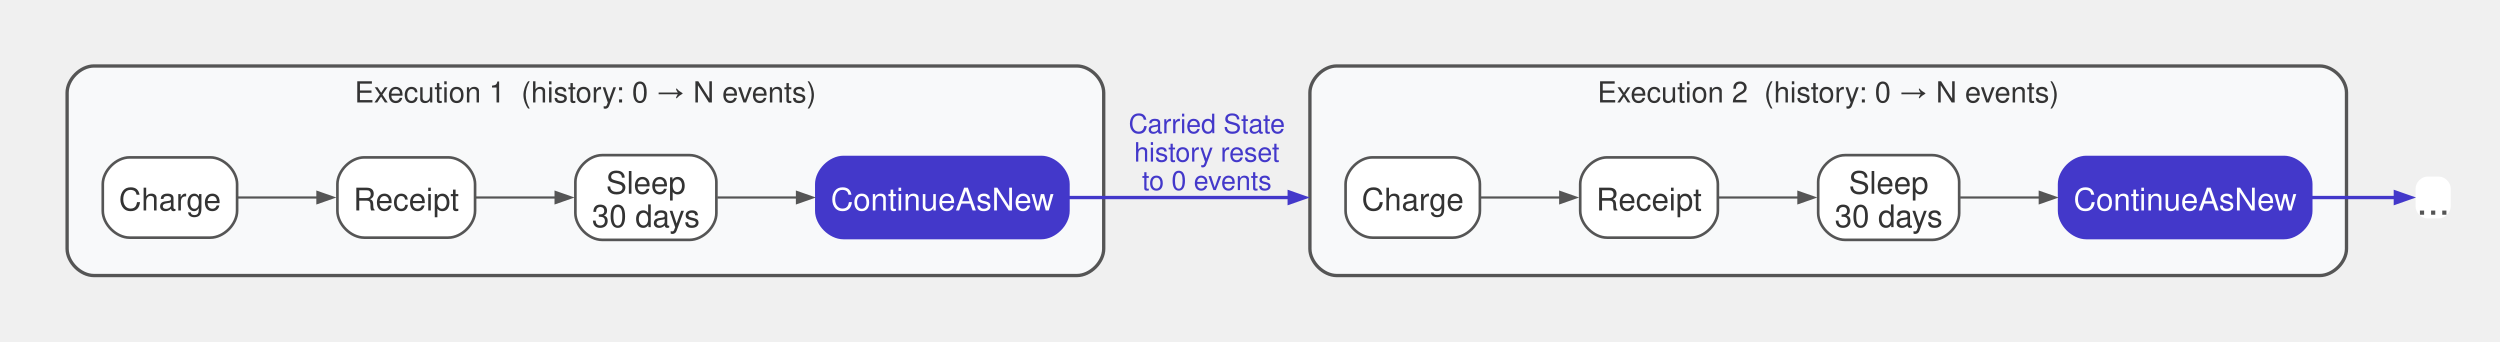
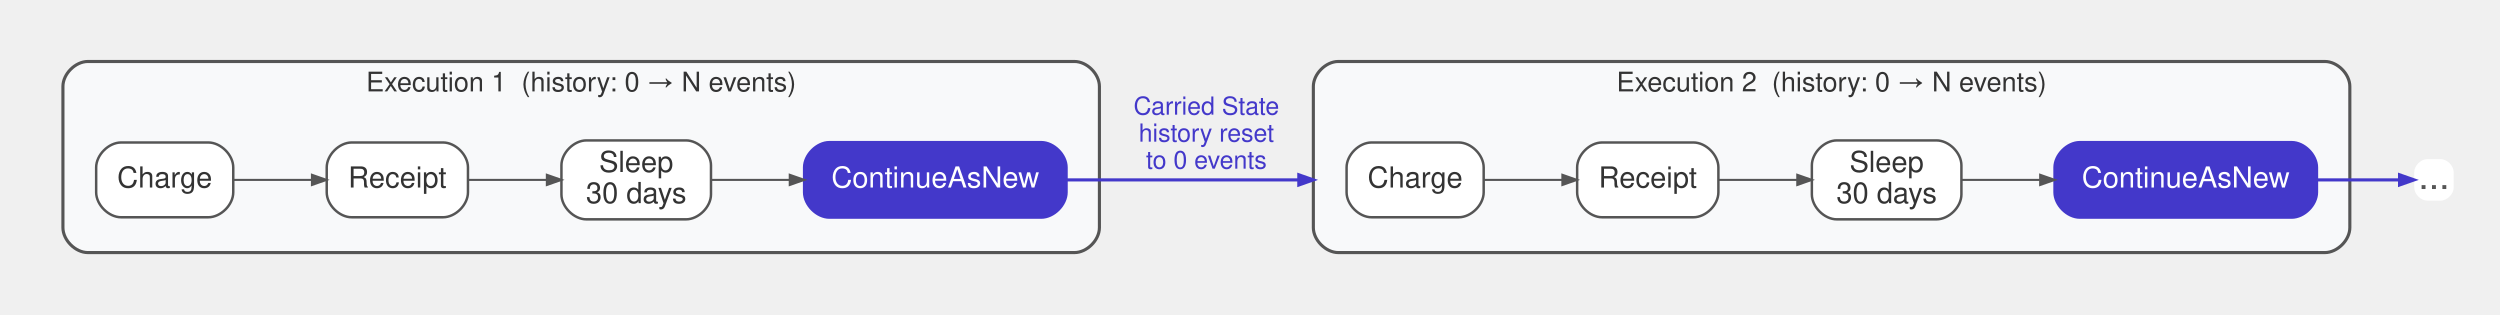
- <svg xmlns="http://www.w3.org/2000/svg" width="1120pt" height="153pt" viewBox="0.00 0.00 1120.45 153.20">
-   <g id="graph0" class="graph" transform="scale(1 1) rotate(0) translate(21.6 131.6)">
+ <svg xmlns="http://www.w3.org/2000/svg" width="1202pt" height="151pt" viewBox="0.00 0.00 1202.20 151.20">
+   <g id="graph0" class="graph" transform="scale(1 1) rotate(0) translate(21.6 129.6)">
    <g id="clust1" class="cluster">
-       <path fill="#f8f9fa" stroke="#555555" stroke-width="1.5" d="M20,-8C20,-8 461,-8 461,-8 467,-8 473,-14 473,-20 473,-20 473,-90 473,-90 473,-96 467,-102 461,-102 461,-102 20,-102 20,-102 14,-102 8,-96 8,-90 8,-90 8,-20 8,-20 8,-14 14,-8 20,-8" />
-       <text text-anchor="middle" x="240.5" y="-85.65" font-family="Helvetica,sans-Serif" font-size="13.00" fill="#333333">Execution 1  (history: 0 → N events)</text>
+       <path fill="#f8f9fa" stroke="#555555" stroke-width="1.5" d="M20,-8C20,-8 495,-8 495,-8 501,-8 507,-14 507,-20 507,-20 507,-88 507,-88 507,-94 501,-100 495,-100 495,-100 20,-100 20,-100 14,-100 8,-94 8,-88 8,-88 8,-20 8,-20 8,-14 14,-8 20,-8" />
+       <text text-anchor="middle" x="257.5" y="-85.6" font-family="Helvetica,sans-Serif" font-size="13.00" fill="#333333">Execution 1  (history: 0 → N events)</text>
    </g>
    <g id="clust2" class="cluster">
-       <path fill="#f8f9fa" stroke="#555555" stroke-width="1.5" d="M577.5,-8C577.5,-8 1018.5,-8 1018.5,-8 1024.5,-8 1030.5,-14 1030.5,-20 1030.5,-20 1030.5,-90 1030.5,-90 1030.5,-96 1024.5,-102 1018.5,-102 1018.5,-102 577.5,-102 577.5,-102 571.5,-102 565.5,-96 565.5,-90 565.5,-90 565.5,-20 565.5,-20 565.5,-14 571.5,-8 577.5,-8" />
-       <text text-anchor="middle" x="798" y="-85.65" font-family="Helvetica,sans-Serif" font-size="13.00" fill="#333333">Execution 2  (history: 0 → N events)</text>
+       <path fill="#f8f9fa" stroke="#555555" stroke-width="1.5" d="M622,-8C622,-8 1097,-8 1097,-8 1103,-8 1109,-14 1109,-20 1109,-20 1109,-88 1109,-88 1109,-94 1103,-100 1097,-100 1097,-100 622,-100 622,-100 616,-100 610,-94 610,-88 610,-88 610,-20 610,-20 610,-14 616,-8 622,-8" />
+       <text text-anchor="middle" x="859.5" y="-85.6" font-family="Helvetica,sans-Serif" font-size="13.00" fill="#333333">Execution 2  (history: 0 → N events)</text>
    </g>
    <g id="node1" class="node">
-       <path fill="#ffffff" stroke="#555555" stroke-width="1.2" d="M72.25,-61C72.25,-61 36,-61 36,-61 30,-61 24,-55 24,-49 24,-49 24,-37 24,-37 24,-31 30,-25 36,-25 36,-25 72.25,-25 72.25,-25 78.25,-25 84.25,-31 84.25,-37 84.25,-37 84.25,-49 84.25,-49 84.25,-55 78.25,-61 72.25,-61" />
-       <text text-anchor="middle" x="54.12" y="-37.2" font-family="Helvetica,sans-Serif" font-size="14.00" fill="#333333">Charge</text>
+       <path fill="#ffffff" stroke="#555555" stroke-width="1.2" d="M78,-61C78,-61 36,-61 36,-61 30,-61 24,-55 24,-49 24,-49 24,-37 24,-37 24,-31 30,-25 36,-25 36,-25 78,-25 78,-25 84,-25 90,-31 90,-37 90,-37 90,-49 90,-49 90,-55 84,-61 78,-61" />
+       <text text-anchor="middle" x="57" y="-39.3" font-family="Helvetica,sans-Serif" font-size="14.00" fill="#333333">Charge</text>
    </g>
    <g id="node2" class="node">
-       <path fill="#ffffff" stroke="#555555" stroke-width="1.2" d="M179,-61C179,-61 141.25,-61 141.25,-61 135.25,-61 129.25,-55 129.25,-49 129.25,-49 129.25,-37 129.25,-37 129.25,-31 135.25,-25 141.25,-25 141.25,-25 179,-25 179,-25 185,-25 191,-31 191,-37 191,-37 191,-49 191,-49 191,-55 185,-61 179,-61" />
-       <text text-anchor="middle" x="160.12" y="-37.2" font-family="Helvetica,sans-Serif" font-size="14.00" fill="#333333">Receipt</text>
+       <path fill="#ffffff" stroke="#555555" stroke-width="1.2" d="M191,-61C191,-61 147,-61 147,-61 141,-61 135,-55 135,-49 135,-49 135,-37 135,-37 135,-31 141,-25 147,-25 147,-25 191,-25 191,-25 197,-25 203,-31 203,-37 203,-37 203,-49 203,-49 203,-55 197,-61 191,-61" />
+       <text text-anchor="middle" x="169" y="-39.3" font-family="Helvetica,sans-Serif" font-size="14.00" fill="#333333">Receipt</text>
    </g>
    <g id="edge1" class="edge">
-       <path fill="none" stroke="#555555" d="M84.65,-43C95.76,-43 108.57,-43 120.4,-43" />
-       <polygon fill="#555555" stroke="#555555" points="120.29,-45.45 127.29,-43 120.29,-40.55 120.29,-45.45" />
+       <path fill="none" stroke="#555555" d="M90.11,-43C101.88,-43 115.35,-43 127.74,-43" />
+       <polygon fill="#555555" stroke="#555555" points="127.89,-45.45 134.89,-43 127.89,-40.55 127.89,-45.45" />
    </g>
    <g id="node3" class="node">
-       <path fill="#ffffff" stroke="#555555" stroke-width="1.2" d="M287.25,-62C287.25,-62 248,-62 248,-62 242,-62 236,-56 236,-50 236,-50 236,-36 236,-36 236,-30 242,-24 248,-24 248,-24 287.25,-24 287.25,-24 293.25,-24 299.25,-30 299.25,-36 299.25,-36 299.25,-50 299.25,-50 299.25,-56 293.25,-62 287.25,-62" />
-       <text text-anchor="middle" x="267.62" y="-44.7" font-family="Helvetica,sans-Serif" font-size="14.00" fill="#333333">Sleep</text>
-       <text text-anchor="middle" x="267.62" y="-29.7" font-family="Helvetica,sans-Serif" font-size="14.00" fill="#333333">30 days</text>
+       <path fill="#ffffff" stroke="#555555" stroke-width="1.2" d="M308,-62C308,-62 260,-62 260,-62 254,-62 248,-56 248,-50 248,-50 248,-36 248,-36 248,-30 254,-24 260,-24 260,-24 308,-24 308,-24 314,-24 320,-30 320,-36 320,-36 320,-50 320,-50 320,-56 314,-62 308,-62" />
+       <text text-anchor="middle" x="284" y="-46.8" font-family="Helvetica,sans-Serif" font-size="14.00" fill="#333333">Sleep</text>
+       <text text-anchor="middle" x="284" y="-31.8" font-family="Helvetica,sans-Serif" font-size="14.00" fill="#333333">30 days</text>
    </g>
    <g id="edge2" class="edge">
-       <path fill="none" stroke="#555555" d="M191.36,-43C202.53,-43 215.36,-43 227.22,-43" />
-       <polygon fill="#555555" stroke="#555555" points="227.14,-45.45 234.14,-43 227.14,-40.55 227.14,-45.45" />
+       <path fill="none" stroke="#555555" d="M203.29,-43C215.05,-43 228.42,-43 240.82,-43" />
+       <polygon fill="#555555" stroke="#555555" points="240.98,-45.45 247.98,-43 240.98,-40.55 240.98,-45.45" />
    </g>
    <g id="node4" class="node">
-       <path fill="#4338ca" stroke="#4338ca" stroke-width="1.5" d="M445,-61C445,-61 356.25,-61 356.25,-61 350.25,-61 344.25,-55 344.25,-49 344.25,-49 344.25,-37 344.25,-37 344.25,-31 350.25,-25 356.25,-25 356.25,-25 445,-25 445,-25 451,-25 457,-31 457,-37 457,-37 457,-49 457,-49 457,-55 451,-61 445,-61" />
-       <text text-anchor="middle" x="400.62" y="-37.2" font-family="Helvetica,sans-Serif" font-size="14.00" fill="#ffffff">ContinueAsNew</text>
+       <path fill="#4338ca" stroke="#4338ca" stroke-width="1.5" d="M479,-61C479,-61 377,-61 377,-61 371,-61 365,-55 365,-49 365,-49 365,-37 365,-37 365,-31 371,-25 377,-25 377,-25 479,-25 479,-25 485,-25 491,-31 491,-37 491,-37 491,-49 491,-49 491,-55 485,-61 479,-61" />
+       <text text-anchor="middle" x="428" y="-39.3" font-family="Helvetica,sans-Serif" font-size="14.00" fill="#ffffff">ContinueAsNew</text>
    </g>
    <g id="edge3" class="edge">
-       <path fill="none" stroke="#555555" d="M299.67,-43C310.53,-43 323.16,-43 335.71,-43" />
-       <polygon fill="#555555" stroke="#555555" points="335.41,-45.45 342.41,-43 335.41,-40.55 335.41,-45.45" />
+       <path fill="none" stroke="#555555" d="M320.1,-43C331.54,-43 344.65,-43 357.7,-43" />
+       <polygon fill="#555555" stroke="#555555" points="357.92,-45.45 364.92,-43 357.92,-40.55 357.92,-45.45" />
    </g>
    <g id="node5" class="node">
-       <path fill="#ffffff" stroke="#555555" stroke-width="1.2" d="M629.75,-61C629.75,-61 593.5,-61 593.5,-61 587.5,-61 581.5,-55 581.5,-49 581.5,-49 581.5,-37 581.5,-37 581.5,-31 587.5,-25 593.5,-25 593.5,-25 629.75,-25 629.75,-25 635.75,-25 641.75,-31 641.75,-37 641.75,-37 641.75,-49 641.75,-49 641.75,-55 635.75,-61 629.75,-61" />
-       <text text-anchor="middle" x="611.62" y="-37.2" font-family="Helvetica,sans-Serif" font-size="14.00" fill="#333333">Charge</text>
+       <path fill="#ffffff" stroke="#555555" stroke-width="1.2" d="M680,-61C680,-61 638,-61 638,-61 632,-61 626,-55 626,-49 626,-49 626,-37 626,-37 626,-31 632,-25 638,-25 638,-25 680,-25 680,-25 686,-25 692,-31 692,-37 692,-37 692,-49 692,-49 692,-55 686,-61 680,-61" />
+       <text text-anchor="middle" x="659" y="-39.3" font-family="Helvetica,sans-Serif" font-size="14.00" fill="#333333">Charge</text>
    </g>
    <g id="edge7" class="edge">
-       <path fill="none" stroke="#4338ca" stroke-width="1.5" d="M457.36,-43C488.01,-43 525.89,-43 556.32,-43" />
-       <polygon fill="#4338ca" stroke="#4338ca" stroke-width="1.5" points="556.23,-45.45 563.23,-43 556.23,-40.55 556.23,-45.45" />
-       <text text-anchor="middle" x="519.25" y="-71.85" font-family="Helvetica,sans-Serif" font-size="12.00" fill="#4338ca">  Carried State</text>
-       <text text-anchor="middle" x="519.25" y="-59.10" font-family="Helvetica,sans-Serif" font-size="12.00" fill="#4338ca">  history reset</text>
-       <text text-anchor="middle" x="519.25" y="-46.35" font-family="Helvetica,sans-Serif" font-size="12.00" fill="#4338ca">  to 0 events  </text>
+       <path fill="none" stroke="#4338ca" stroke-width="1.5" d="M491.27,-43C526.17,-43 569.32,-43 602.97,-43" />
+       <polygon fill="#4338ca" stroke="#4338ca" stroke-width="1.5" points="603,-45.45 610,-43 603,-40.55 603,-45.45" />
+       <text text-anchor="middle" x="558.5" y="-74.40" font-family="Helvetica,sans-Serif" font-size="12.00" fill="#4338ca">  Carried State</text>
+       <text text-anchor="middle" x="558.5" y="-61.40" font-family="Helvetica,sans-Serif" font-size="12.00" fill="#4338ca">  history reset</text>
+       <text text-anchor="middle" x="558.5" y="-48.40" font-family="Helvetica,sans-Serif" font-size="12.00" fill="#4338ca">  to 0 events  </text>
    </g>
    <g id="node6" class="node">
-       <path fill="#ffffff" stroke="#555555" stroke-width="1.2" d="M736.5,-61C736.5,-61 698.75,-61 698.75,-61 692.75,-61 686.75,-55 686.75,-49 686.75,-49 686.75,-37 686.75,-37 686.75,-31 692.75,-25 698.75,-25 698.75,-25 736.5,-25 736.5,-25 742.5,-25 748.5,-31 748.5,-37 748.5,-37 748.5,-49 748.5,-49 748.5,-55 742.5,-61 736.5,-61" />
-       <text text-anchor="middle" x="717.62" y="-37.2" font-family="Helvetica,sans-Serif" font-size="14.00" fill="#333333">Receipt</text>
+       <path fill="#ffffff" stroke="#555555" stroke-width="1.2" d="M793,-61C793,-61 749,-61 749,-61 743,-61 737,-55 737,-49 737,-49 737,-37 737,-37 737,-31 743,-25 749,-25 749,-25 793,-25 793,-25 799,-25 805,-31 805,-37 805,-37 805,-49 805,-49 805,-55 799,-61 793,-61" />
+       <text text-anchor="middle" x="771" y="-39.3" font-family="Helvetica,sans-Serif" font-size="14.00" fill="#333333">Receipt</text>
    </g>
    <g id="edge4" class="edge">
-       <path fill="none" stroke="#555555" d="M642.15,-43C653.26,-43 666.07,-43 677.9,-43" />
-       <polygon fill="#555555" stroke="#555555" points="677.79,-45.45 684.79,-43 677.79,-40.55 677.79,-45.45" />
+       <path fill="none" stroke="#555555" d="M692.11,-43C703.88,-43 717.35,-43 729.74,-43" />
+       <polygon fill="#555555" stroke="#555555" points="729.89,-45.45 736.89,-43 729.89,-40.55 729.89,-45.45" />
    </g>
    <g id="node7" class="node">
-       <path fill="#ffffff" stroke="#555555" stroke-width="1.2" d="M844.75,-62C844.75,-62 805.5,-62 805.5,-62 799.5,-62 793.5,-56 793.5,-50 793.5,-50 793.5,-36 793.5,-36 793.5,-30 799.5,-24 805.5,-24 805.5,-24 844.75,-24 844.75,-24 850.75,-24 856.75,-30 856.75,-36 856.75,-36 856.75,-50 856.75,-50 856.75,-56 850.75,-62 844.75,-62" />
-       <text text-anchor="middle" x="825.12" y="-44.7" font-family="Helvetica,sans-Serif" font-size="14.00" fill="#333333">Sleep</text>
-       <text text-anchor="middle" x="825.12" y="-29.7" font-family="Helvetica,sans-Serif" font-size="14.00" fill="#333333">30 days</text>
+       <path fill="#ffffff" stroke="#555555" stroke-width="1.2" d="M910,-62C910,-62 862,-62 862,-62 856,-62 850,-56 850,-50 850,-50 850,-36 850,-36 850,-30 856,-24 862,-24 862,-24 910,-24 910,-24 916,-24 922,-30 922,-36 922,-36 922,-50 922,-50 922,-56 916,-62 910,-62" />
+       <text text-anchor="middle" x="886" y="-46.8" font-family="Helvetica,sans-Serif" font-size="14.00" fill="#333333">Sleep</text>
+       <text text-anchor="middle" x="886" y="-31.8" font-family="Helvetica,sans-Serif" font-size="14.00" fill="#333333">30 days</text>
    </g>
    <g id="edge5" class="edge">
-       <path fill="none" stroke="#555555" d="M748.86,-43C760.03,-43 772.86,-43 784.72,-43" />
-       <polygon fill="#555555" stroke="#555555" points="784.64,-45.45 791.64,-43 784.64,-40.55 784.64,-45.45" />
+       <path fill="none" stroke="#555555" d="M805.29,-43C817.05,-43 830.42,-43 842.82,-43" />
+       <polygon fill="#555555" stroke="#555555" points="842.98,-45.45 849.98,-43 842.98,-40.55 842.98,-45.45" />
    </g>
    <g id="node8" class="node">
-       <path fill="#4338ca" stroke="#4338ca" stroke-width="1.5" d="M1002.5,-61C1002.5,-61 913.75,-61 913.75,-61 907.75,-61 901.75,-55 901.75,-49 901.75,-49 901.75,-37 901.75,-37 901.75,-31 907.75,-25 913.75,-25 913.75,-25 1002.5,-25 1002.5,-25 1008.5,-25 1014.5,-31 1014.5,-37 1014.5,-37 1014.5,-49 1014.5,-49 1014.5,-55 1008.5,-61 1002.5,-61" />
-       <text text-anchor="middle" x="958.12" y="-37.2" font-family="Helvetica,sans-Serif" font-size="14.00" fill="#ffffff">ContinueAsNew</text>
+       <path fill="#4338ca" stroke="#4338ca" stroke-width="1.5" d="M1081,-61C1081,-61 979,-61 979,-61 973,-61 967,-55 967,-49 967,-49 967,-37 967,-37 967,-31 973,-25 979,-25 979,-25 1081,-25 1081,-25 1087,-25 1093,-31 1093,-37 1093,-37 1093,-49 1093,-49 1093,-55 1087,-61 1081,-61" />
+       <text text-anchor="middle" x="1030" y="-39.3" font-family="Helvetica,sans-Serif" font-size="14.00" fill="#ffffff">ContinueAsNew</text>
    </g>
    <g id="edge6" class="edge">
-       <path fill="none" stroke="#555555" d="M857.17,-43C868.03,-43 880.66,-43 893.21,-43" />
-       <polygon fill="#555555" stroke="#555555" points="892.91,-45.45 899.91,-43 892.91,-40.55 892.91,-45.45" />
+       <path fill="none" stroke="#555555" d="M922.1,-43C933.54,-43 946.65,-43 959.7,-43" />
+       <polygon fill="#555555" stroke="#555555" points="959.92,-45.45 966.92,-43 959.92,-40.55 959.92,-45.45" />
    </g>
    <g id="node9" class="node">
-       <path fill="#ffffff" stroke="none" stroke-width="1.2" d="M1072,-52.38C1072,-52.38 1066.75,-52.38 1066.75,-52.38 1064.12,-52.38 1061.5,-49.75 1061.5,-47.12 1061.5,-47.12 1061.5,-38.88 1061.5,-38.88 1061.5,-36.25 1064.12,-33.62 1066.75,-33.62 1066.75,-33.62 1072,-33.62 1072,-33.62 1074.62,-33.62 1077.25,-36.25 1077.25,-38.88 1077.25,-38.88 1077.25,-47.12 1077.25,-47.12 1077.25,-49.75 1074.62,-52.38 1072,-52.38" />
-       <text text-anchor="middle" x="1069.38" y="-35.27" font-family="Helvetica,sans-Serif" font-size="18.00" fill="#555555">...</text>
+       <path fill="#ffffff" stroke="transparent" stroke-width="1.2" d="M1152.67,-53C1152.67,-53 1146.33,-53 1146.33,-53 1143.17,-53 1140,-49.83 1140,-46.67 1140,-46.67 1140,-39.33 1140,-39.33 1140,-36.17 1143.17,-33 1146.33,-33 1146.33,-33 1152.67,-33 1152.67,-33 1155.83,-33 1159,-36.17 1159,-39.33 1159,-39.33 1159,-46.67 1159,-46.67 1159,-49.83 1155.83,-53 1152.67,-53" />
+       <text text-anchor="middle" x="1149.5" y="-38.6" font-family="Helvetica,sans-Serif" font-size="18.00" fill="#555555">...</text>
    </g>
    <g id="edge8" class="edge">
-       <path fill="none" stroke="#4338ca" stroke-width="1.5" d="M1014.71,-43C1028.64,-43 1042.48,-43 1052.62,-43" />
-       <polygon fill="#4338ca" stroke="#4338ca" stroke-width="1.5" points="1052.42,-45.45 1059.42,-43 1052.42,-40.55 1052.42,-45.45" />
+       <path fill="none" stroke="#4338ca" stroke-width="1.5" d="M1093.19,-43C1107.93,-43 1122.38,-43 1132.81,-43" />
+       <polygon fill="#4338ca" stroke="#4338ca" stroke-width="1.5" points="1132.94,-45.45 1139.94,-43 1132.94,-40.55 1132.94,-45.45" />
    </g>
  </g>
</svg>
